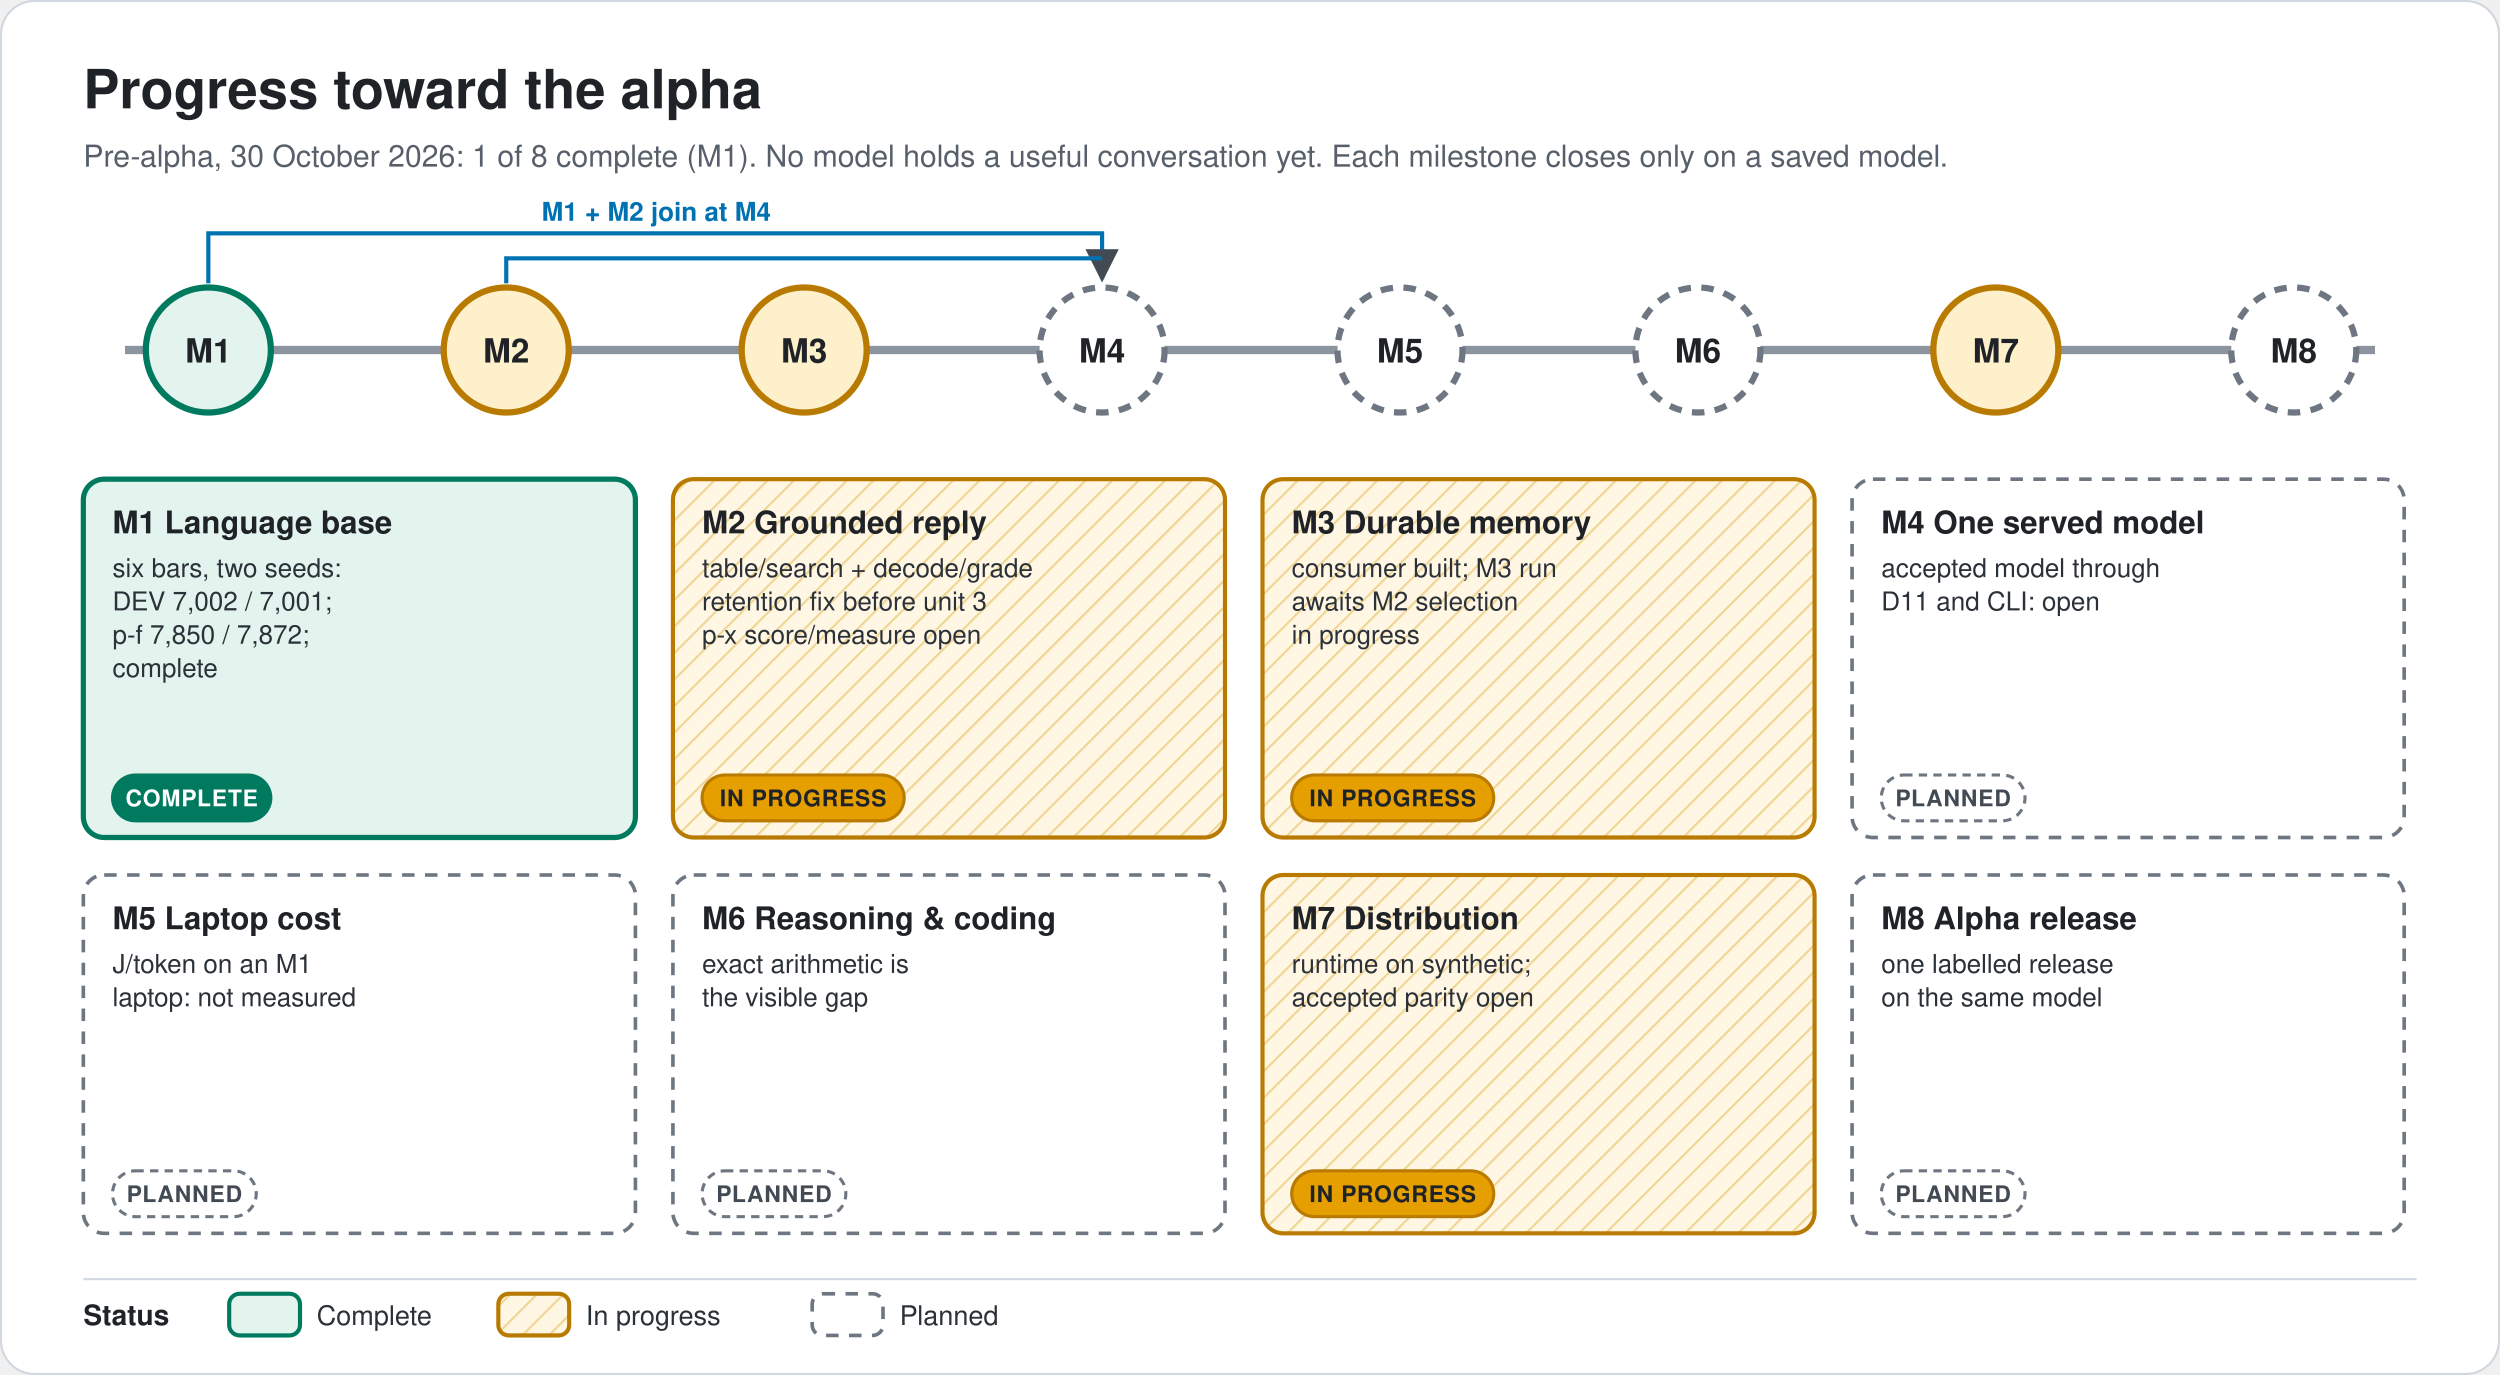
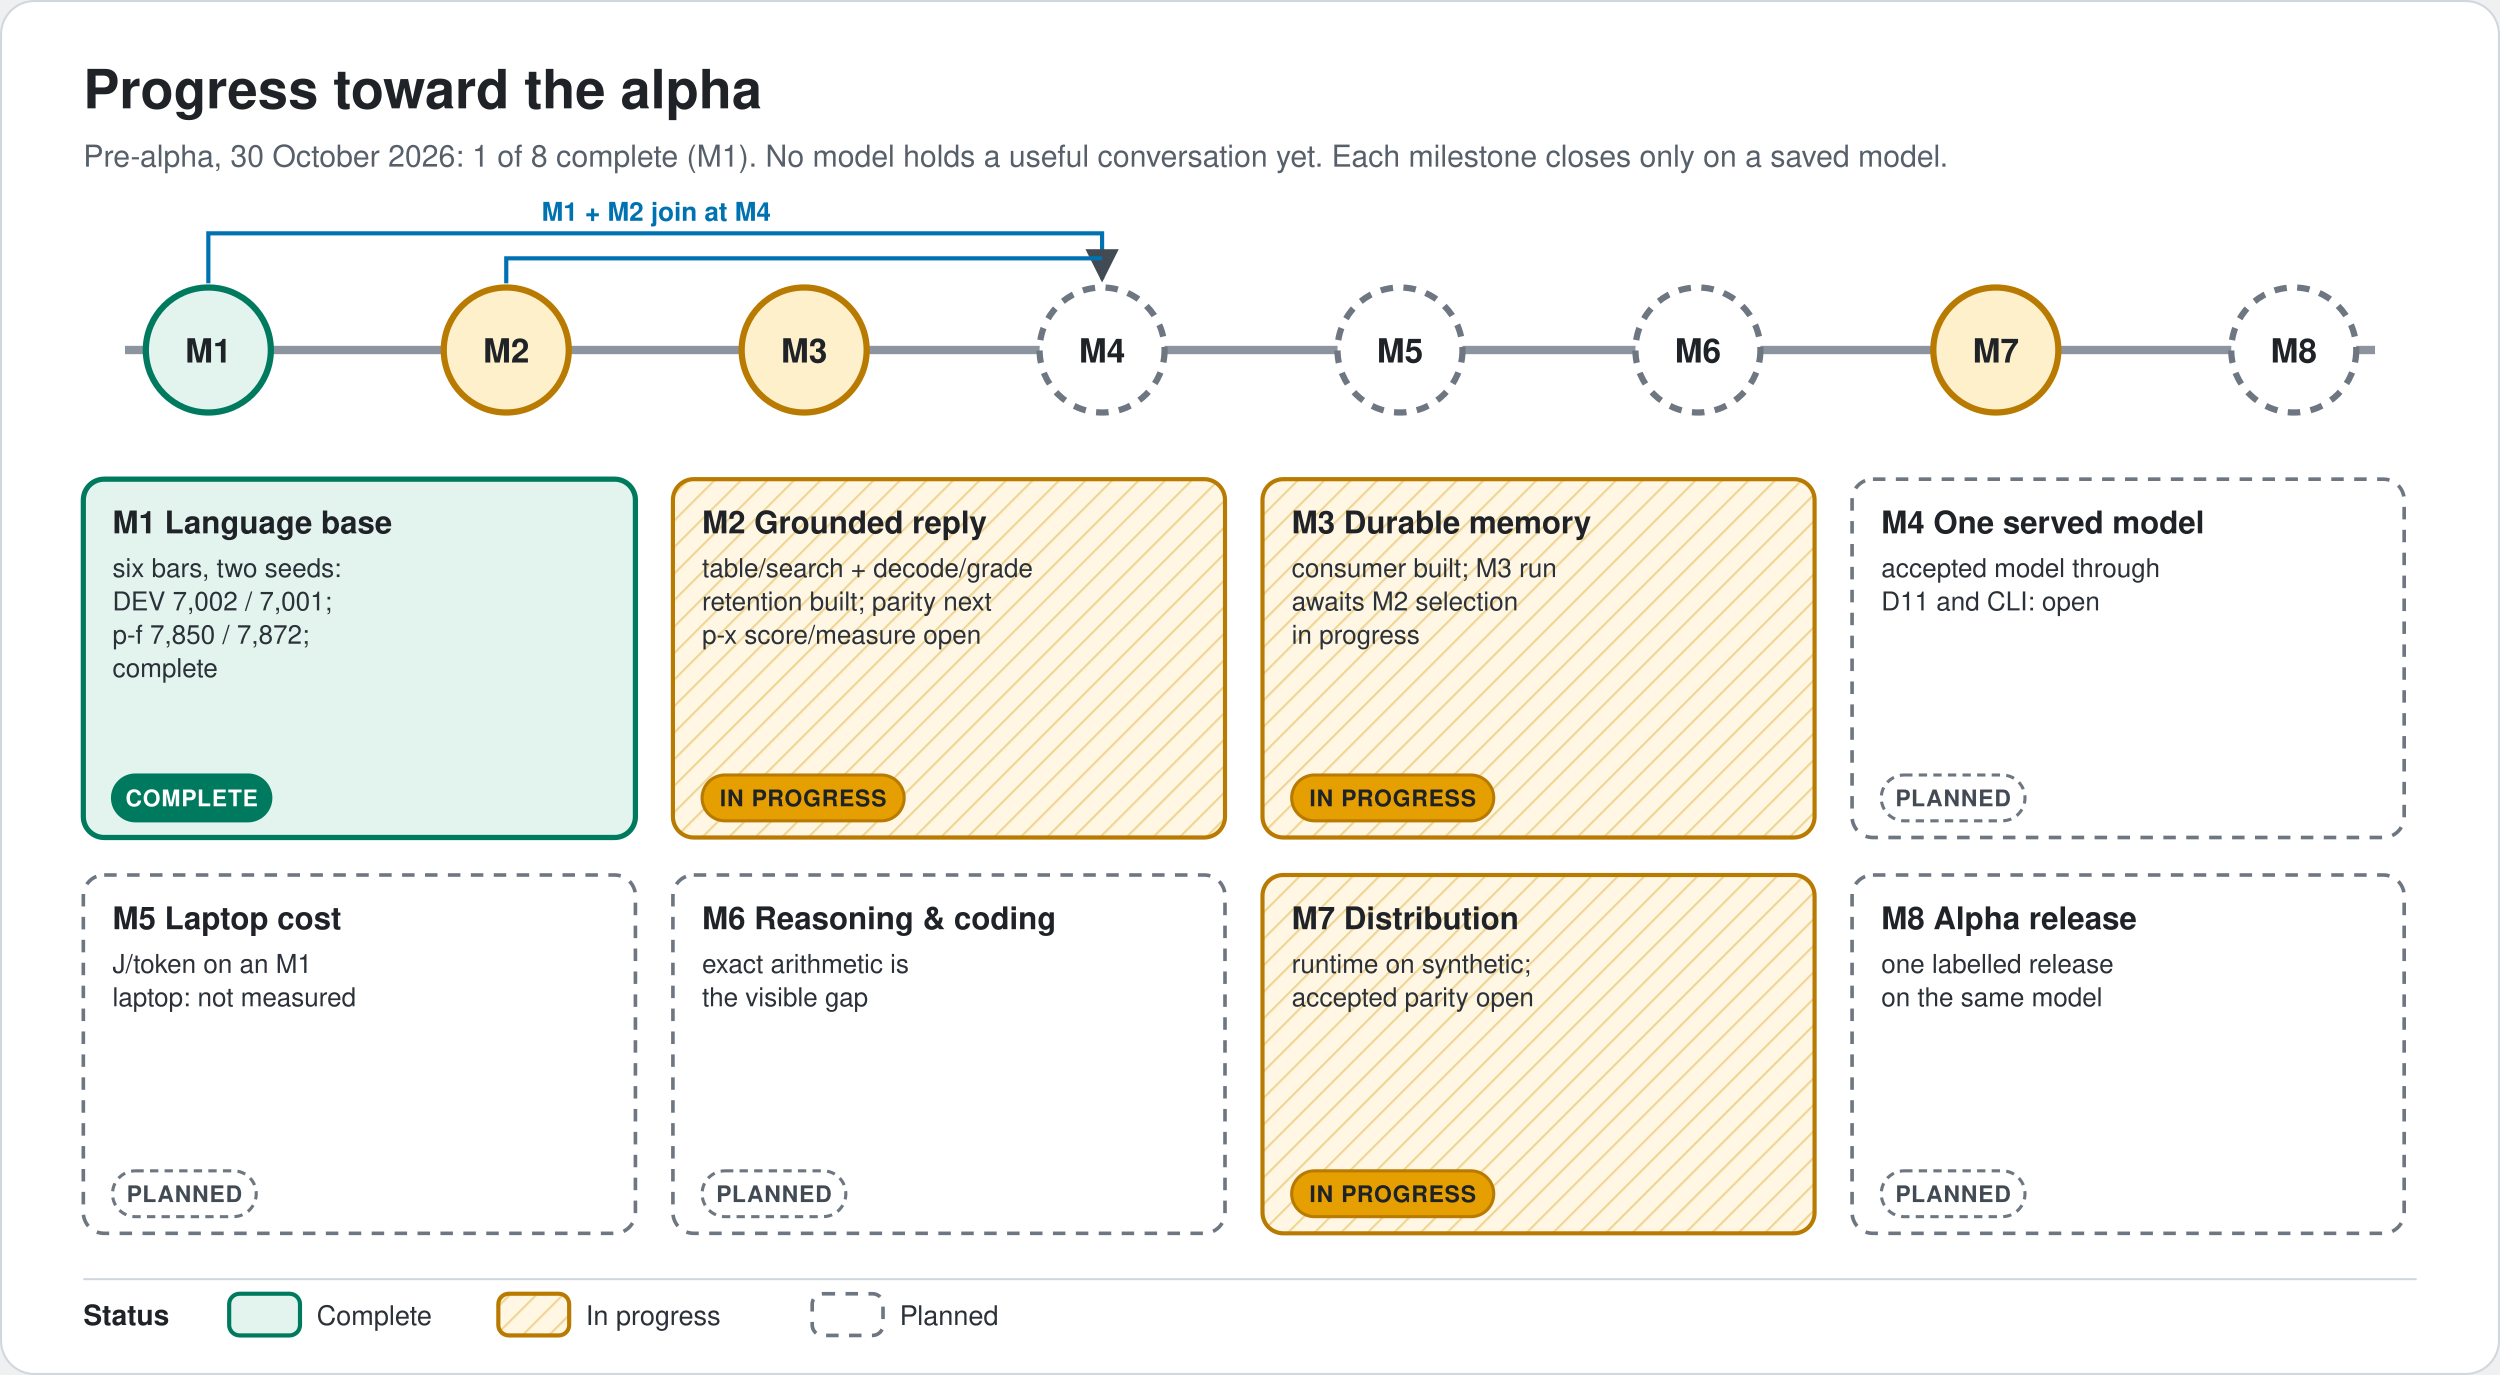
<svg xmlns="http://www.w3.org/2000/svg" viewBox="0 0 1200 660" width="1200" height="660" role="img" aria-labelledby="t d" font-family="-apple-system, BlinkMacSystemFont, 'Segoe UI', Helvetica, Arial, sans-serif">
  <defs>
    <marker id="ah" viewBox="0 0 10 10" refX="9" refY="5" markerWidth="8" markerHeight="8" orient="auto-start-reverse">
      <path d="M0,0 L10,5 L0,10 z" fill="#424A53" />
    </marker>
    <pattern id="hP" width="9" height="9" patternUnits="userSpaceOnUse" patternTransform="rotate(45)">
      <rect width="9" height="9" fill="#FFF7E3" />
      <line x1="0" y1="0" x2="0" y2="9" stroke="#F1D79A" stroke-width="2.2" />
    </pattern>
    <pattern id="hF" width="8" height="8" patternUnits="userSpaceOnUse">
      <rect width="8" height="8" fill="#F0F2F4" />
      <path d="M0,0 L8,8 M8,0 L0,8" stroke="#D3D8DD" stroke-width="1" />
    </pattern>
  </defs>
  <rect x="0.5" y="0.5" width="1199" height="659" rx="16" fill="#FFFFFF" stroke="#D0D7DE" stroke-width="1" />
  <text x="40" y="52" font-size="26" font-weight="700" fill="#1F2328" text-anchor="start">Progress toward the alpha</text>
  <text x="40" y="80" font-size="14.5" font-weight="400" fill="#57606A" text-anchor="start">Pre-alpha, 30 October 2026: 1 of 8 complete (M1). No model holds a useful conversation yet. Each milestone closes only on a saved model.</text>
  <path d="M60,168 L1140,168" fill="none" stroke="#8C959F" stroke-width="4" />
  <circle cx="100" cy="168" r="30" fill="#E3F4EE" stroke="#007A5E" stroke-width="3" />
  <text x="100" y="174" font-size="16" font-weight="700" fill="#1F2328" text-anchor="middle">M1</text>
  <circle cx="243" cy="168" r="30" fill="#FFF0CC" stroke="#B87A00" stroke-width="3" />
  <text x="243" y="174" font-size="16" font-weight="700" fill="#1F2328" text-anchor="middle">M2</text>
  <circle cx="386" cy="168" r="30" fill="#FFF0CC" stroke="#B87A00" stroke-width="3" />
  <text x="386" y="174" font-size="16" font-weight="700" fill="#1F2328" text-anchor="middle">M3</text>
  <circle cx="529" cy="168" r="30" fill="#FFFFFF" stroke="#6E7781" stroke-width="3" stroke-dasharray="6 5" />
  <text x="529" y="174" font-size="16" font-weight="700" fill="#1F2328" text-anchor="middle">M4</text>
  <circle cx="672" cy="168" r="30" fill="#FFFFFF" stroke="#6E7781" stroke-width="3" stroke-dasharray="6 5" />
  <text x="672" y="174" font-size="16" font-weight="700" fill="#1F2328" text-anchor="middle">M5</text>
  <circle cx="815" cy="168" r="30" fill="#FFFFFF" stroke="#6E7781" stroke-width="3" stroke-dasharray="6 5" />
  <text x="815" y="174" font-size="16" font-weight="700" fill="#1F2328" text-anchor="middle">M6</text>
  <circle cx="958" cy="168" r="30" fill="#FFF0CC" stroke="#B87A00" stroke-width="3" />
  <text x="958" y="174" font-size="16" font-weight="700" fill="#1F2328" text-anchor="middle">M7</text>
  <circle cx="1101" cy="168" r="30" fill="#FFFFFF" stroke="#6E7781" stroke-width="3" stroke-dasharray="6 5" />
  <text x="1101" y="174" font-size="16" font-weight="700" fill="#1F2328" text-anchor="middle">M8</text>
  <path d="M100,136 L100,112 L529,112 L529,134" fill="none" stroke="#0072B2" stroke-width="2" marker-end="url(#ah)" />
  <path d="M243,136 L243,124 L529,124" fill="none" stroke="#0072B2" stroke-width="2" />
  <text x="315" y="106" font-size="12.5" font-weight="700" fill="#0072B2" text-anchor="middle">M1 + M2 join at M4</text>
  <rect x="40" y="230" width="265" height="172" rx="10" fill="#E3F4EE" stroke="#007A5E" stroke-width="2.5" />
  <text x="54" y="256" font-size="15" font-weight="700" fill="#1F2328" text-anchor="start">M1  Language base</text>
  <text x="54" y="277" font-size="12.5" font-weight="400" fill="#2B3138" text-anchor="start">six bars, two seeds:</text>
  <text x="54" y="293" font-size="12.5" font-weight="400" fill="#2B3138" text-anchor="start">DEV 7,002 / 7,001;</text>
  <text x="54" y="309" font-size="12.5" font-weight="400" fill="#2B3138" text-anchor="start">p-f 7,850 / 7,872;</text>
  <text x="54" y="325" font-size="12.5" font-weight="400" fill="#2B3138" text-anchor="start">complete</text>
  <rect x="54" y="372" width="76" height="22" rx="11" fill="#007A5E" stroke="#007A5E" stroke-width="1.5" />
  <text x="92" y="387" font-size="11" font-weight="700" fill="#FFFFFF" text-anchor="middle" letter-spacing="0.4">COMPLETE</text>
  <rect x="323" y="230" width="265" height="172" rx="10" fill="url(#hP)" stroke="#B87A00" stroke-width="2" />
  <text x="337" y="256" font-size="15" font-weight="700" fill="#1F2328" text-anchor="start">M2  Grounded reply</text>
  <text x="337" y="277" font-size="12.5" font-weight="400" fill="#2B3138" text-anchor="start">table/search + decode/grade</text>
-   <text x="337" y="293" font-size="12.5" font-weight="400" fill="#2B3138" text-anchor="start">retention fix before unit 3</text>
+   <text x="337" y="293" font-size="12.5" font-weight="400" fill="#2B3138" text-anchor="start">retention built; parity next</text>
  <text x="337" y="309" font-size="12.5" font-weight="400" fill="#2B3138" text-anchor="start">p-x score/measure open</text>
  <rect x="337" y="372" width="97" height="22" rx="11" fill="#E69F00" stroke="#B87A00" stroke-width="1.5" />
  <text x="385.5" y="387" font-size="11" font-weight="700" fill="#1F2328" text-anchor="middle" letter-spacing="0.4">IN PROGRESS</text>
  <rect x="606" y="230" width="265" height="172" rx="10" fill="url(#hP)" stroke="#B87A00" stroke-width="2" />
  <text x="620" y="256" font-size="15" font-weight="700" fill="#1F2328" text-anchor="start">M3  Durable memory</text>
  <text x="620" y="277" font-size="12.5" font-weight="400" fill="#2B3138" text-anchor="start">consumer built; M3 run</text>
  <text x="620" y="293" font-size="12.5" font-weight="400" fill="#2B3138" text-anchor="start">awaits M2 selection</text>
  <text x="620" y="309" font-size="12.5" font-weight="400" fill="#2B3138" text-anchor="start">in progress</text>
  <rect x="620" y="372" width="97" height="22" rx="11" fill="#E69F00" stroke="#B87A00" stroke-width="1.5" />
  <text x="668.5" y="387" font-size="11" font-weight="700" fill="#1F2328" text-anchor="middle" letter-spacing="0.4">IN PROGRESS</text>
  <rect x="889" y="230" width="265" height="172" rx="10" fill="#FFFFFF" stroke="#6E7781" stroke-width="1.75" stroke-dasharray="6 5" />
  <text x="903" y="256" font-size="15" font-weight="700" fill="#1F2328" text-anchor="start">M4  One served model</text>
  <text x="903" y="277" font-size="12.5" font-weight="400" fill="#2B3138" text-anchor="start">accepted model through</text>
  <text x="903" y="293" font-size="12.5" font-weight="400" fill="#2B3138" text-anchor="start">D11 and CLI: open</text>
  <rect x="903" y="372" width="69" height="22" rx="11" fill="#FFFFFF" stroke="#6E7781" stroke-width="1.5" stroke-dasharray="4 3" />
  <text x="937.5" y="387" font-size="11" font-weight="700" fill="#424A53" text-anchor="middle" letter-spacing="0.4">PLANNED</text>
  <rect x="40" y="420" width="265" height="172" rx="10" fill="#FFFFFF" stroke="#6E7781" stroke-width="1.75" stroke-dasharray="6 5" />
  <text x="54" y="446" font-size="15" font-weight="700" fill="#1F2328" text-anchor="start">M5  Laptop cost</text>
  <text x="54" y="467" font-size="12.5" font-weight="400" fill="#2B3138" text-anchor="start">J/token on an M1</text>
  <text x="54" y="483" font-size="12.5" font-weight="400" fill="#2B3138" text-anchor="start">laptop: not measured</text>
  <rect x="54" y="562" width="69" height="22" rx="11" fill="#FFFFFF" stroke="#6E7781" stroke-width="1.5" stroke-dasharray="4 3" />
  <text x="88.5" y="577" font-size="11" font-weight="700" fill="#424A53" text-anchor="middle" letter-spacing="0.4">PLANNED</text>
  <rect x="323" y="420" width="265" height="172" rx="10" fill="#FFFFFF" stroke="#6E7781" stroke-width="1.75" stroke-dasharray="6 5" />
  <text x="337" y="446" font-size="15" font-weight="700" fill="#1F2328" text-anchor="start">M6  Reasoning &amp; coding</text>
  <text x="337" y="467" font-size="12.5" font-weight="400" fill="#2B3138" text-anchor="start">exact arithmetic is</text>
  <text x="337" y="483" font-size="12.5" font-weight="400" fill="#2B3138" text-anchor="start">the visible gap</text>
  <rect x="337" y="562" width="69" height="22" rx="11" fill="#FFFFFF" stroke="#6E7781" stroke-width="1.5" stroke-dasharray="4 3" />
  <text x="371.5" y="577" font-size="11" font-weight="700" fill="#424A53" text-anchor="middle" letter-spacing="0.4">PLANNED</text>
  <rect x="606" y="420" width="265" height="172" rx="10" fill="url(#hP)" stroke="#B87A00" stroke-width="2" />
  <text x="620" y="446" font-size="15" font-weight="700" fill="#1F2328" text-anchor="start">M7  Distribution</text>
  <text x="620" y="467" font-size="12.5" font-weight="400" fill="#2B3138" text-anchor="start">runtime on synthetic;</text>
  <text x="620" y="483" font-size="12.5" font-weight="400" fill="#2B3138" text-anchor="start">accepted parity open</text>
  <rect x="620" y="562" width="97" height="22" rx="11" fill="#E69F00" stroke="#B87A00" stroke-width="1.5" />
  <text x="668.5" y="577" font-size="11" font-weight="700" fill="#1F2328" text-anchor="middle" letter-spacing="0.4">IN PROGRESS</text>
  <rect x="889" y="420" width="265" height="172" rx="10" fill="#FFFFFF" stroke="#6E7781" stroke-width="1.75" stroke-dasharray="6 5" />
  <text x="903" y="446" font-size="15" font-weight="700" fill="#1F2328" text-anchor="start">M8  Alpha release</text>
  <text x="903" y="467" font-size="12.5" font-weight="400" fill="#2B3138" text-anchor="start">one labelled release</text>
  <text x="903" y="483" font-size="12.5" font-weight="400" fill="#2B3138" text-anchor="start">on the same model</text>
  <rect x="903" y="562" width="69" height="22" rx="11" fill="#FFFFFF" stroke="#6E7781" stroke-width="1.5" stroke-dasharray="4 3" />
  <text x="937.5" y="577" font-size="11" font-weight="700" fill="#424A53" text-anchor="middle" letter-spacing="0.4">PLANNED</text>
  <path d="M40,614 L1160,614" fill="none" stroke="#D0D7DE" stroke-width="1" />
  <text x="40" y="636" font-size="13.5" font-weight="700" fill="#1F2328" text-anchor="start">Status</text>
  <rect x="110" y="621" width="34" height="20" rx="5" fill="#E3F4EE" stroke="#007A5E" stroke-width="2" />
  <text x="152" y="636" font-size="13" font-weight="400" fill="#2B3138" text-anchor="start">Complete</text>
  <rect x="239.2" y="621" width="34" height="20" rx="5" fill="url(#hP)" stroke="#B87A00" stroke-width="2" />
  <text x="281.2" y="636" font-size="13" font-weight="400" fill="#2B3138" text-anchor="start">In progress</text>
  <rect x="389.85" y="621" width="34" height="20" rx="5" fill="#FFFFFF" stroke="#6E7781" stroke-width="1.75" stroke-dasharray="6 5" />
  <text x="431.85" y="636" font-size="13" font-weight="400" fill="#2B3138" text-anchor="start">Planned</text>
</svg>
